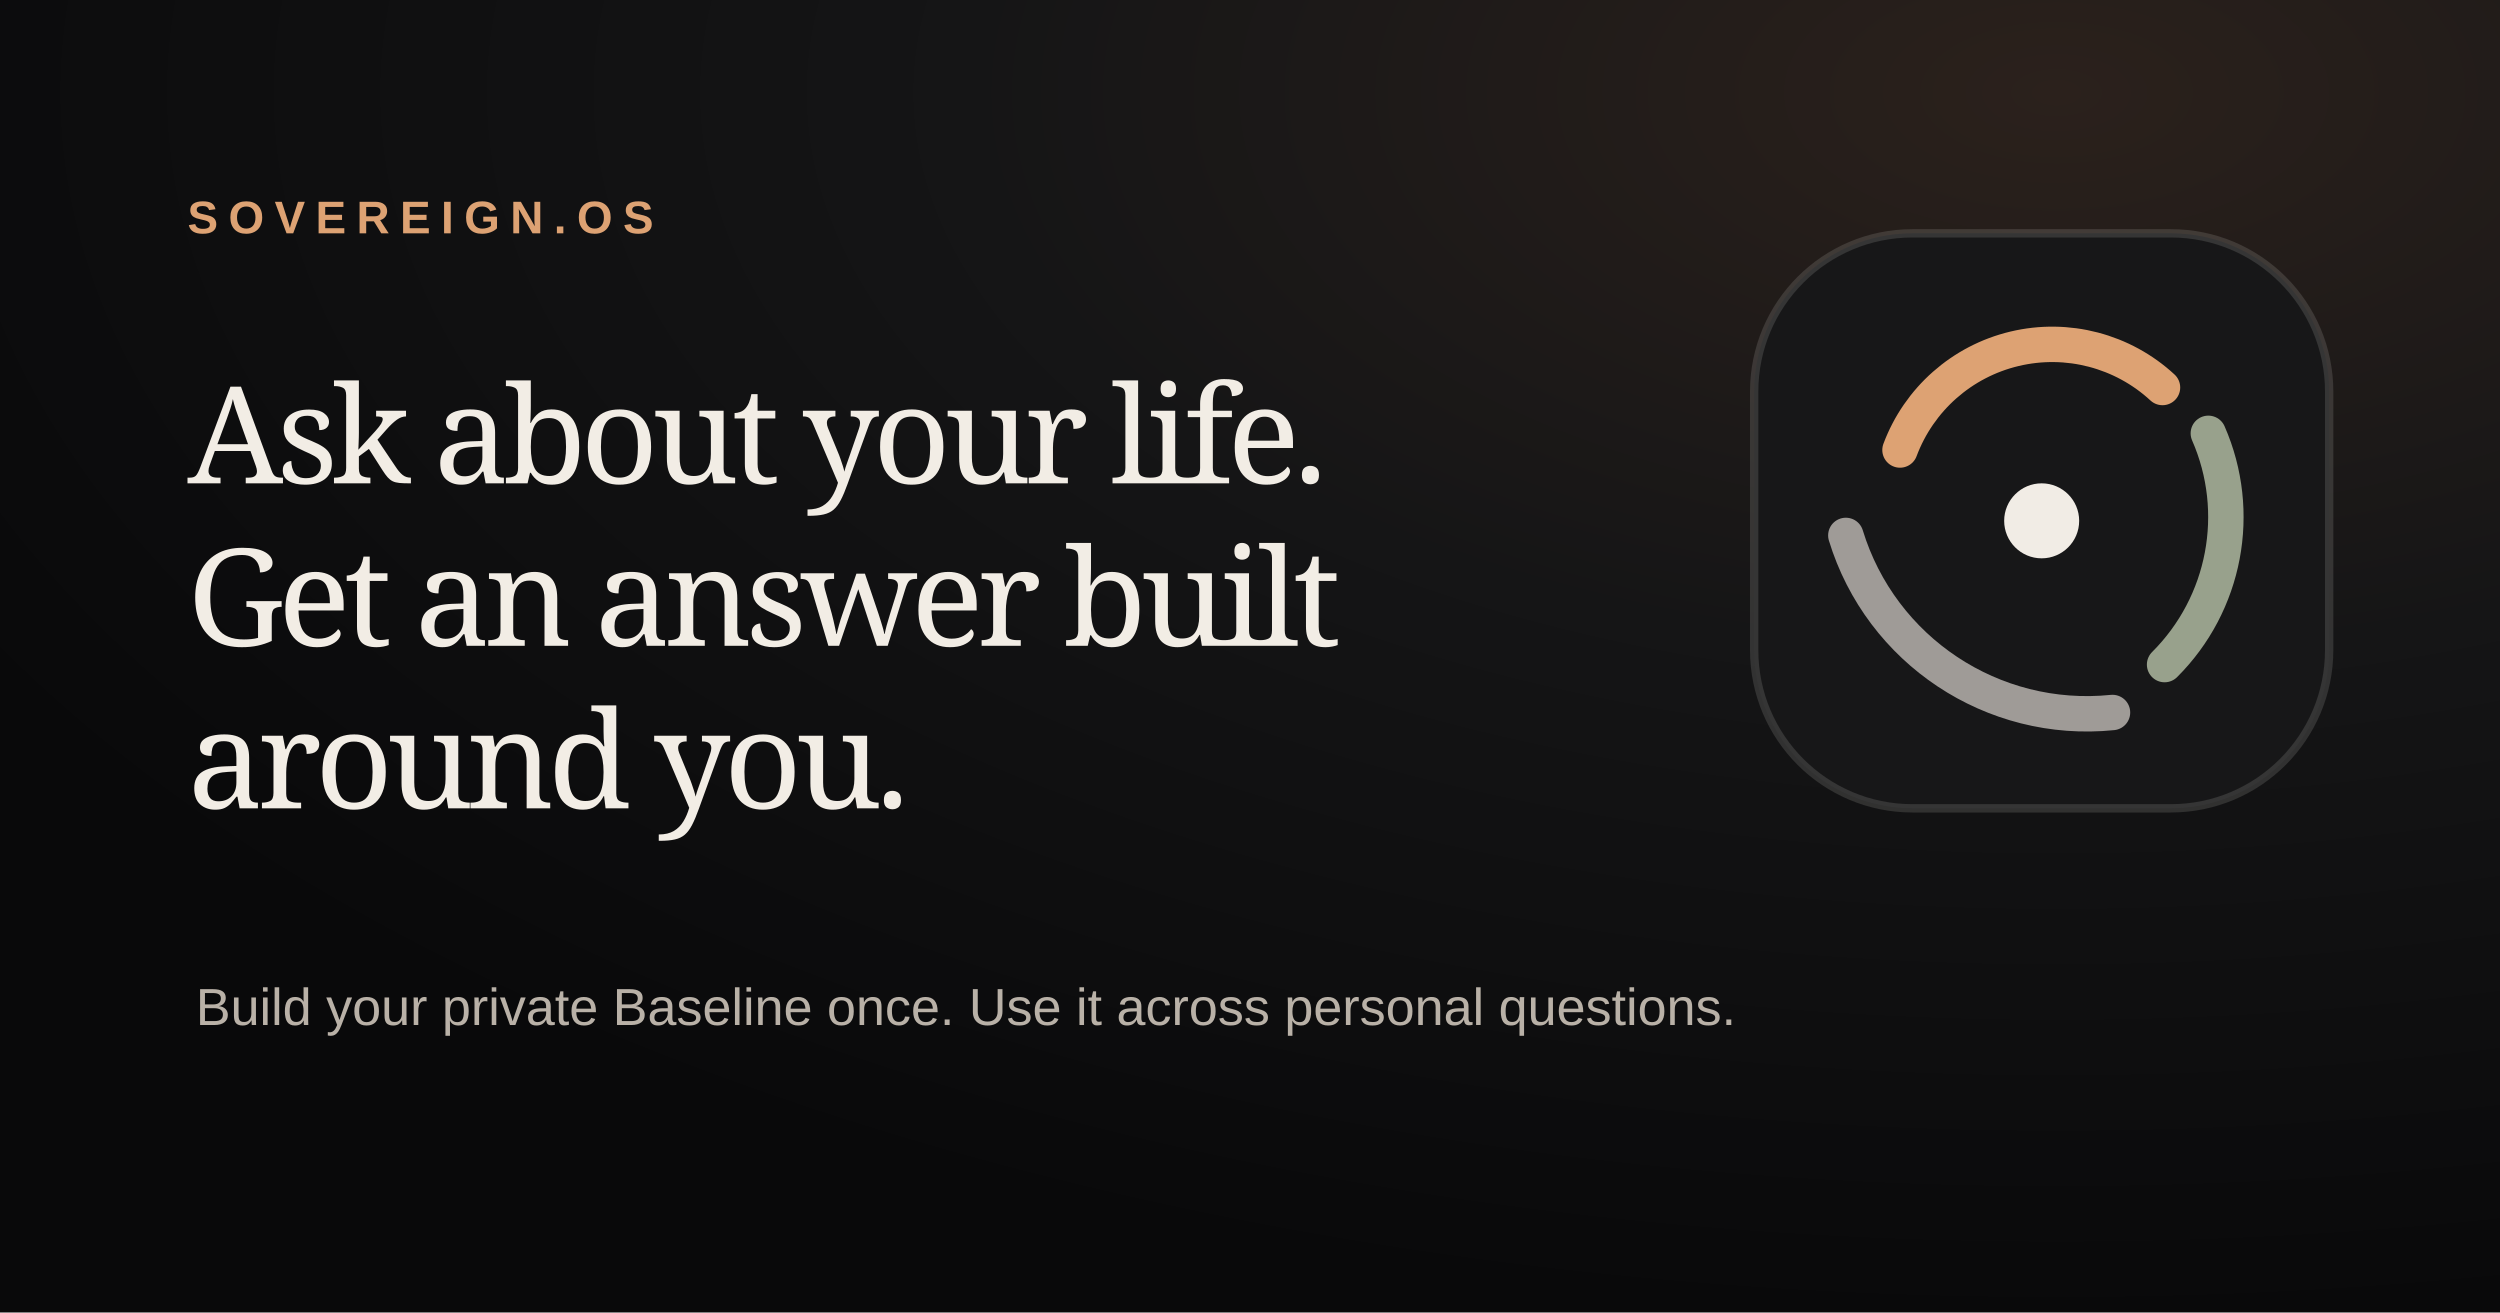
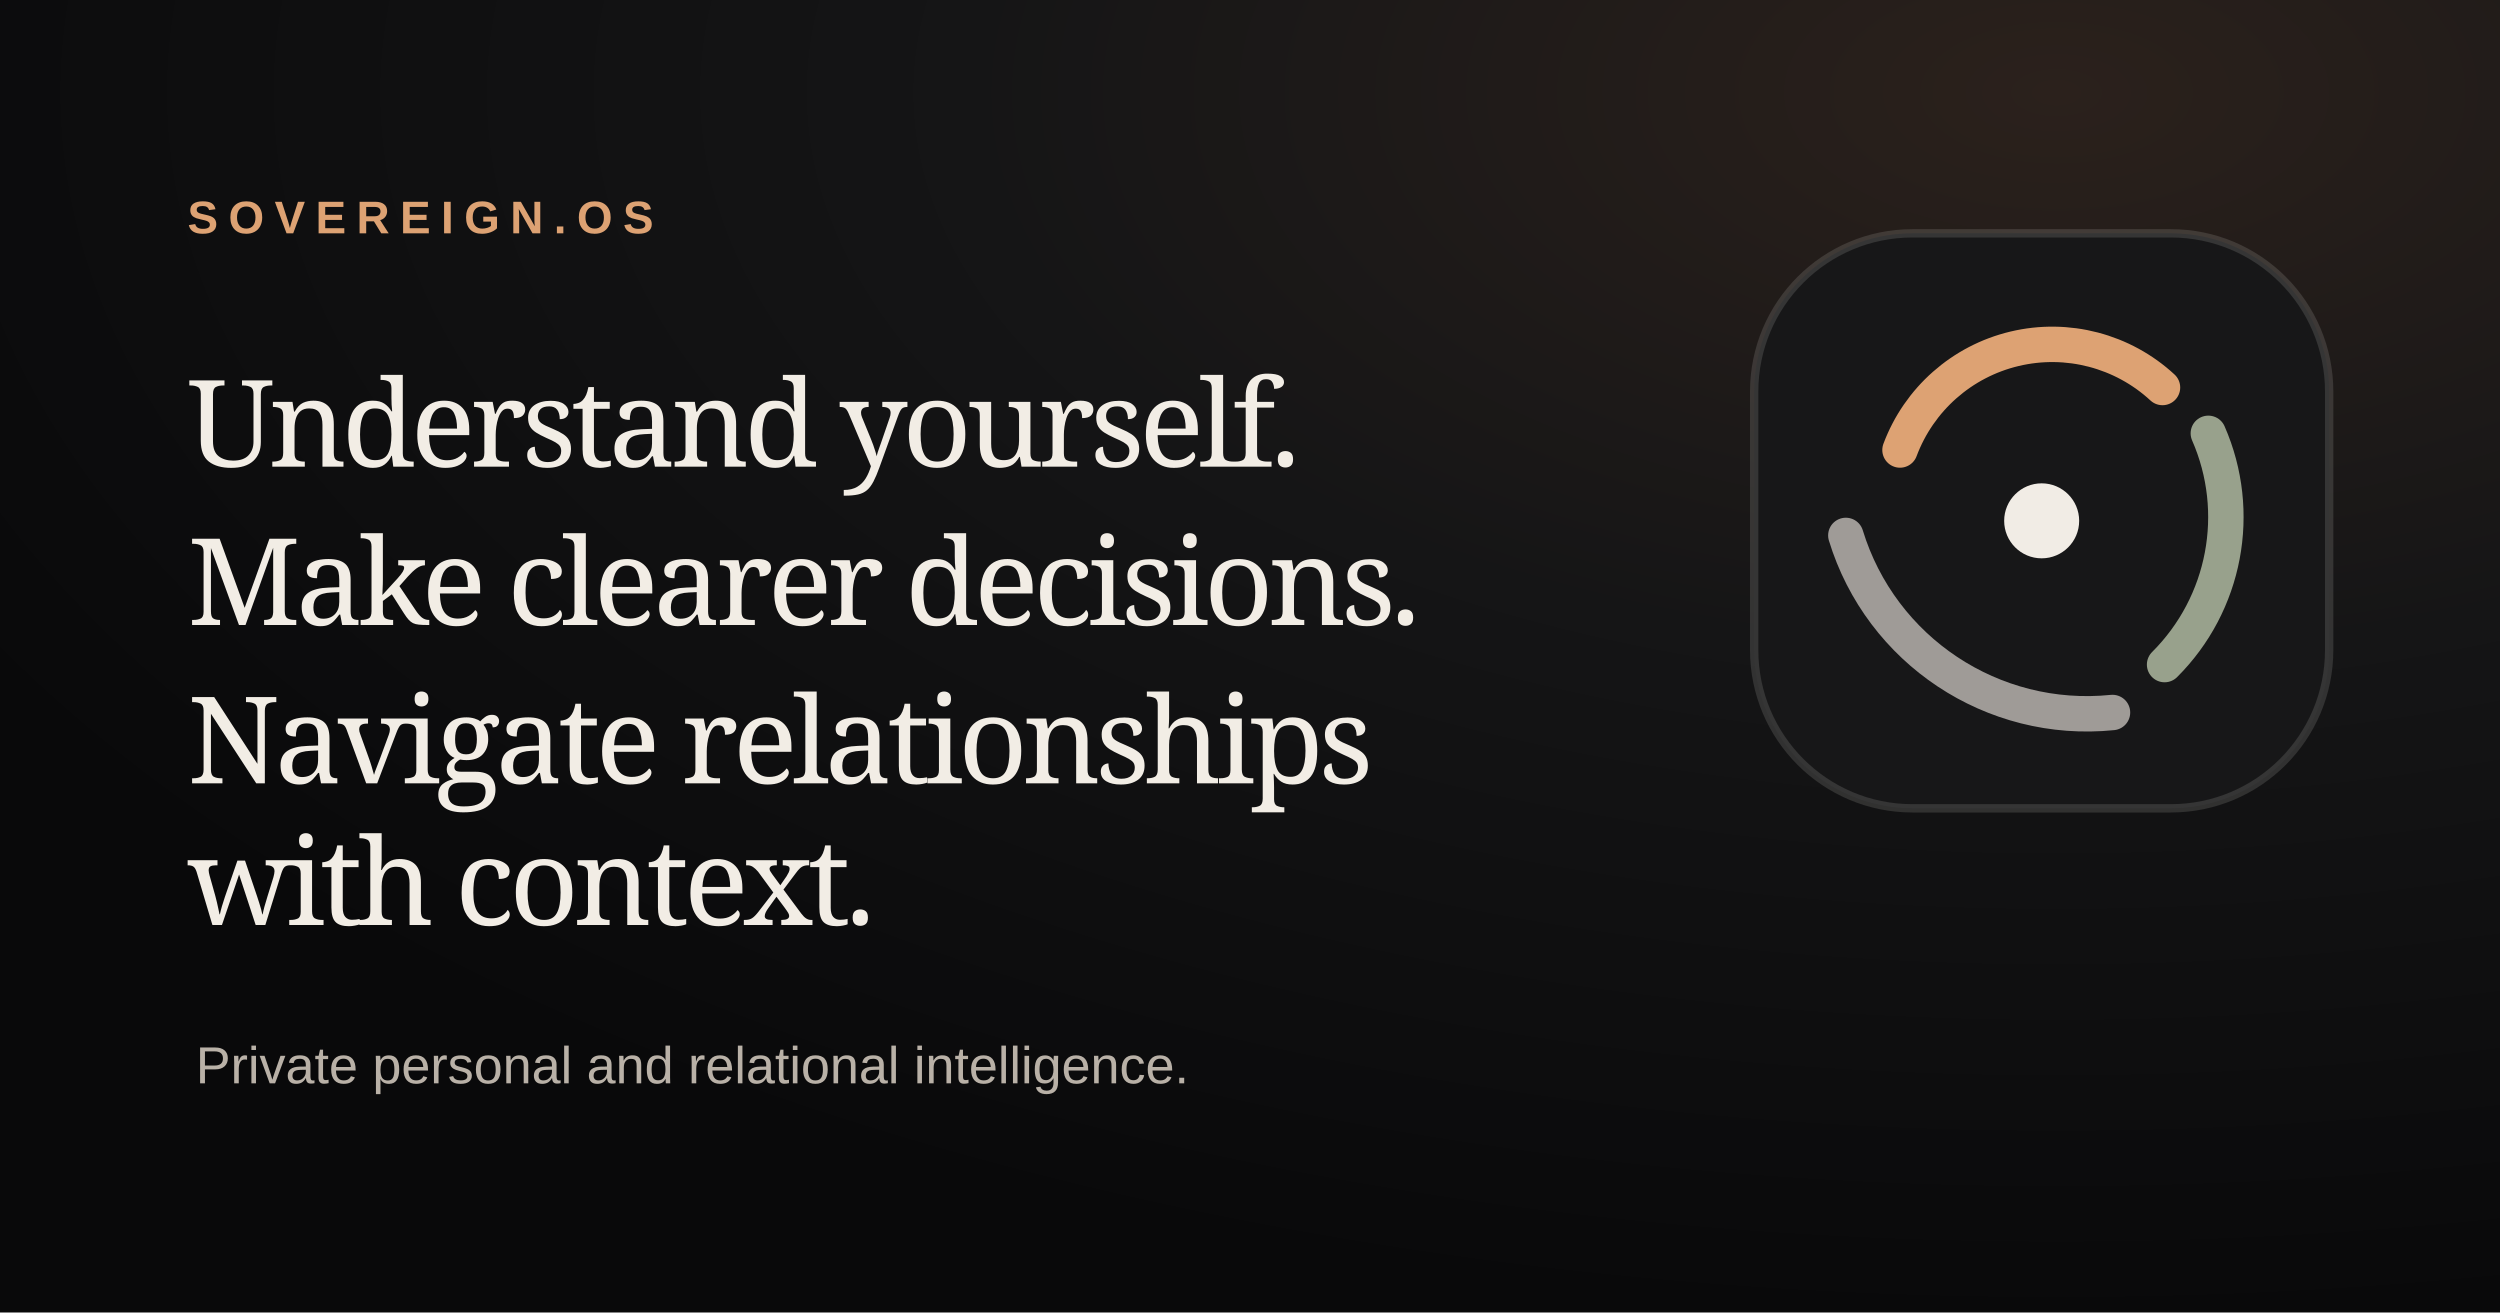
<svg xmlns="http://www.w3.org/2000/svg" width="1200" height="630" viewBox="0 0 1200 630" role="img" aria-labelledby="title desc">
  <defs>
    <radialGradient id="bg" cx="82%" cy="7%" r="94%">
      <stop offset="0" stop-color="#2b211c" />
      <stop offset=".46" stop-color="#151516" />
      <stop offset="1" stop-color="#09090a" />
    </radialGradient>
  </defs>
  <rect width="1200" height="630" fill="url(#bg)" />
  <rect x="842" y="112" width="276" height="276" rx="76" fill="#171718" stroke="#f1ece5" stroke-opacity=".14" stroke-width="4" />
  <circle cx="980" cy="250" r="18" fill="#f1ece5" />
  <path d="M912 216A78 78 0 0 1 1038 186" fill="none" stroke="#dda273" stroke-width="17" stroke-linecap="round" />
  <path d="M1060 208A100 100 0 0 1 1039 319" fill="none" stroke="#98a18c" stroke-width="17" stroke-linecap="round" />
  <path d="M1014 342A121 121 0 0 1 886 257" fill="none" stroke="#f1ece5" stroke-opacity=".62" stroke-width="17" stroke-linecap="round" />
  <text x="90" y="112" fill="#dda273" font-family="Arial, sans-serif" font-size="22" font-weight="700" letter-spacing="5">SOVEREIGN.OS</text>
-   <text x="90" y="232" fill="#f2ede5" font-family="Georgia, serif" font-size="65" letter-spacing="-3">Ask about your life.</text>
-   <text x="90" y="310" fill="#f2ede5" font-family="Georgia, serif" font-size="65" letter-spacing="-3">Get an answer built</text>
-   <text x="90" y="388" fill="#f2ede5" font-family="Georgia, serif" font-size="65" letter-spacing="-3">around you.</text>
-   <text x="94" y="492" fill="#b9b1a7" font-family="Arial, sans-serif" font-size="25">Build your private Baseline once. Use it across personal questions.</text>
+   <text x="90" y="224" fill="#f2ede5" font-family="Georgia, serif" font-size="58" letter-spacing="-2.5">Understand yourself.</text>
+   <text x="90" y="300" fill="#f2ede5" font-family="Georgia, serif" font-size="58" letter-spacing="-2.5">Make clearer decisions.</text>
+   <text x="90" y="376" fill="#f2ede5" font-family="Georgia, serif" font-size="58" letter-spacing="-2.5">Navigate relationships</text>
+   <text x="90" y="444" fill="#f2ede5" font-family="Georgia, serif" font-size="58" letter-spacing="-2.5">with context.</text>
+   <text x="94" y="520" fill="#b9b1a7" font-family="Arial, sans-serif" font-size="25">Private personal and relational intelligence.</text>
</svg>
